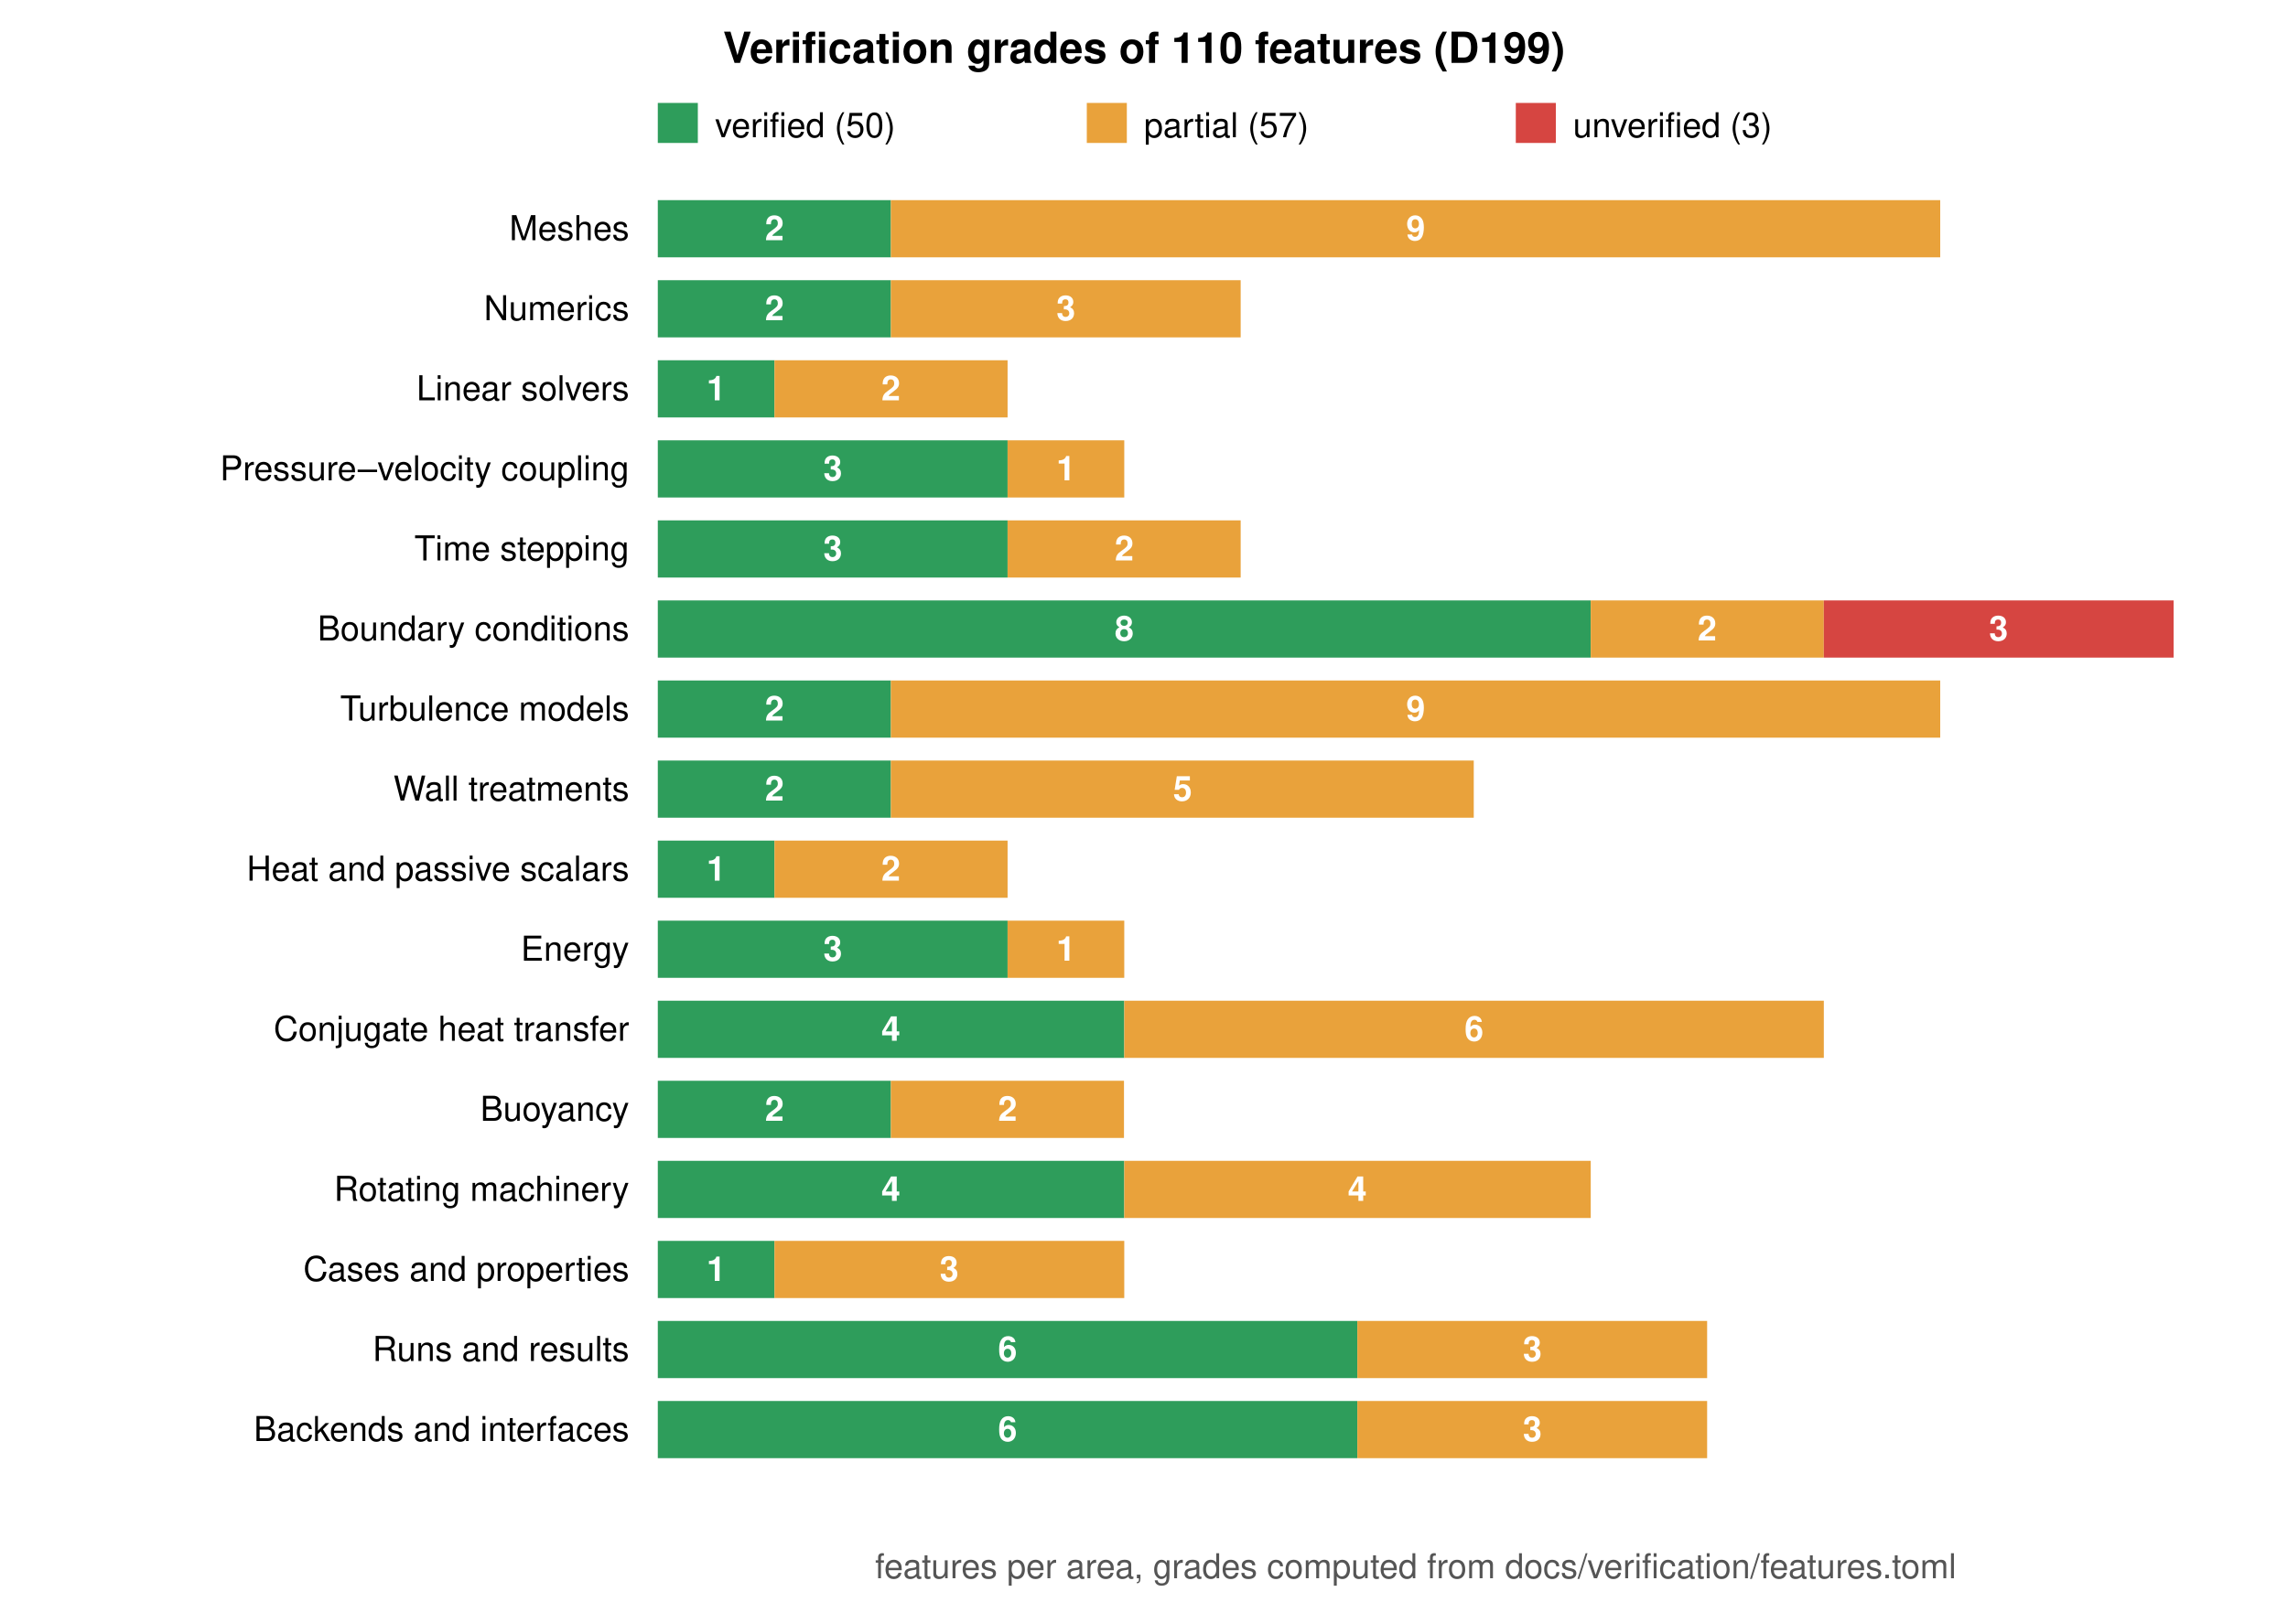
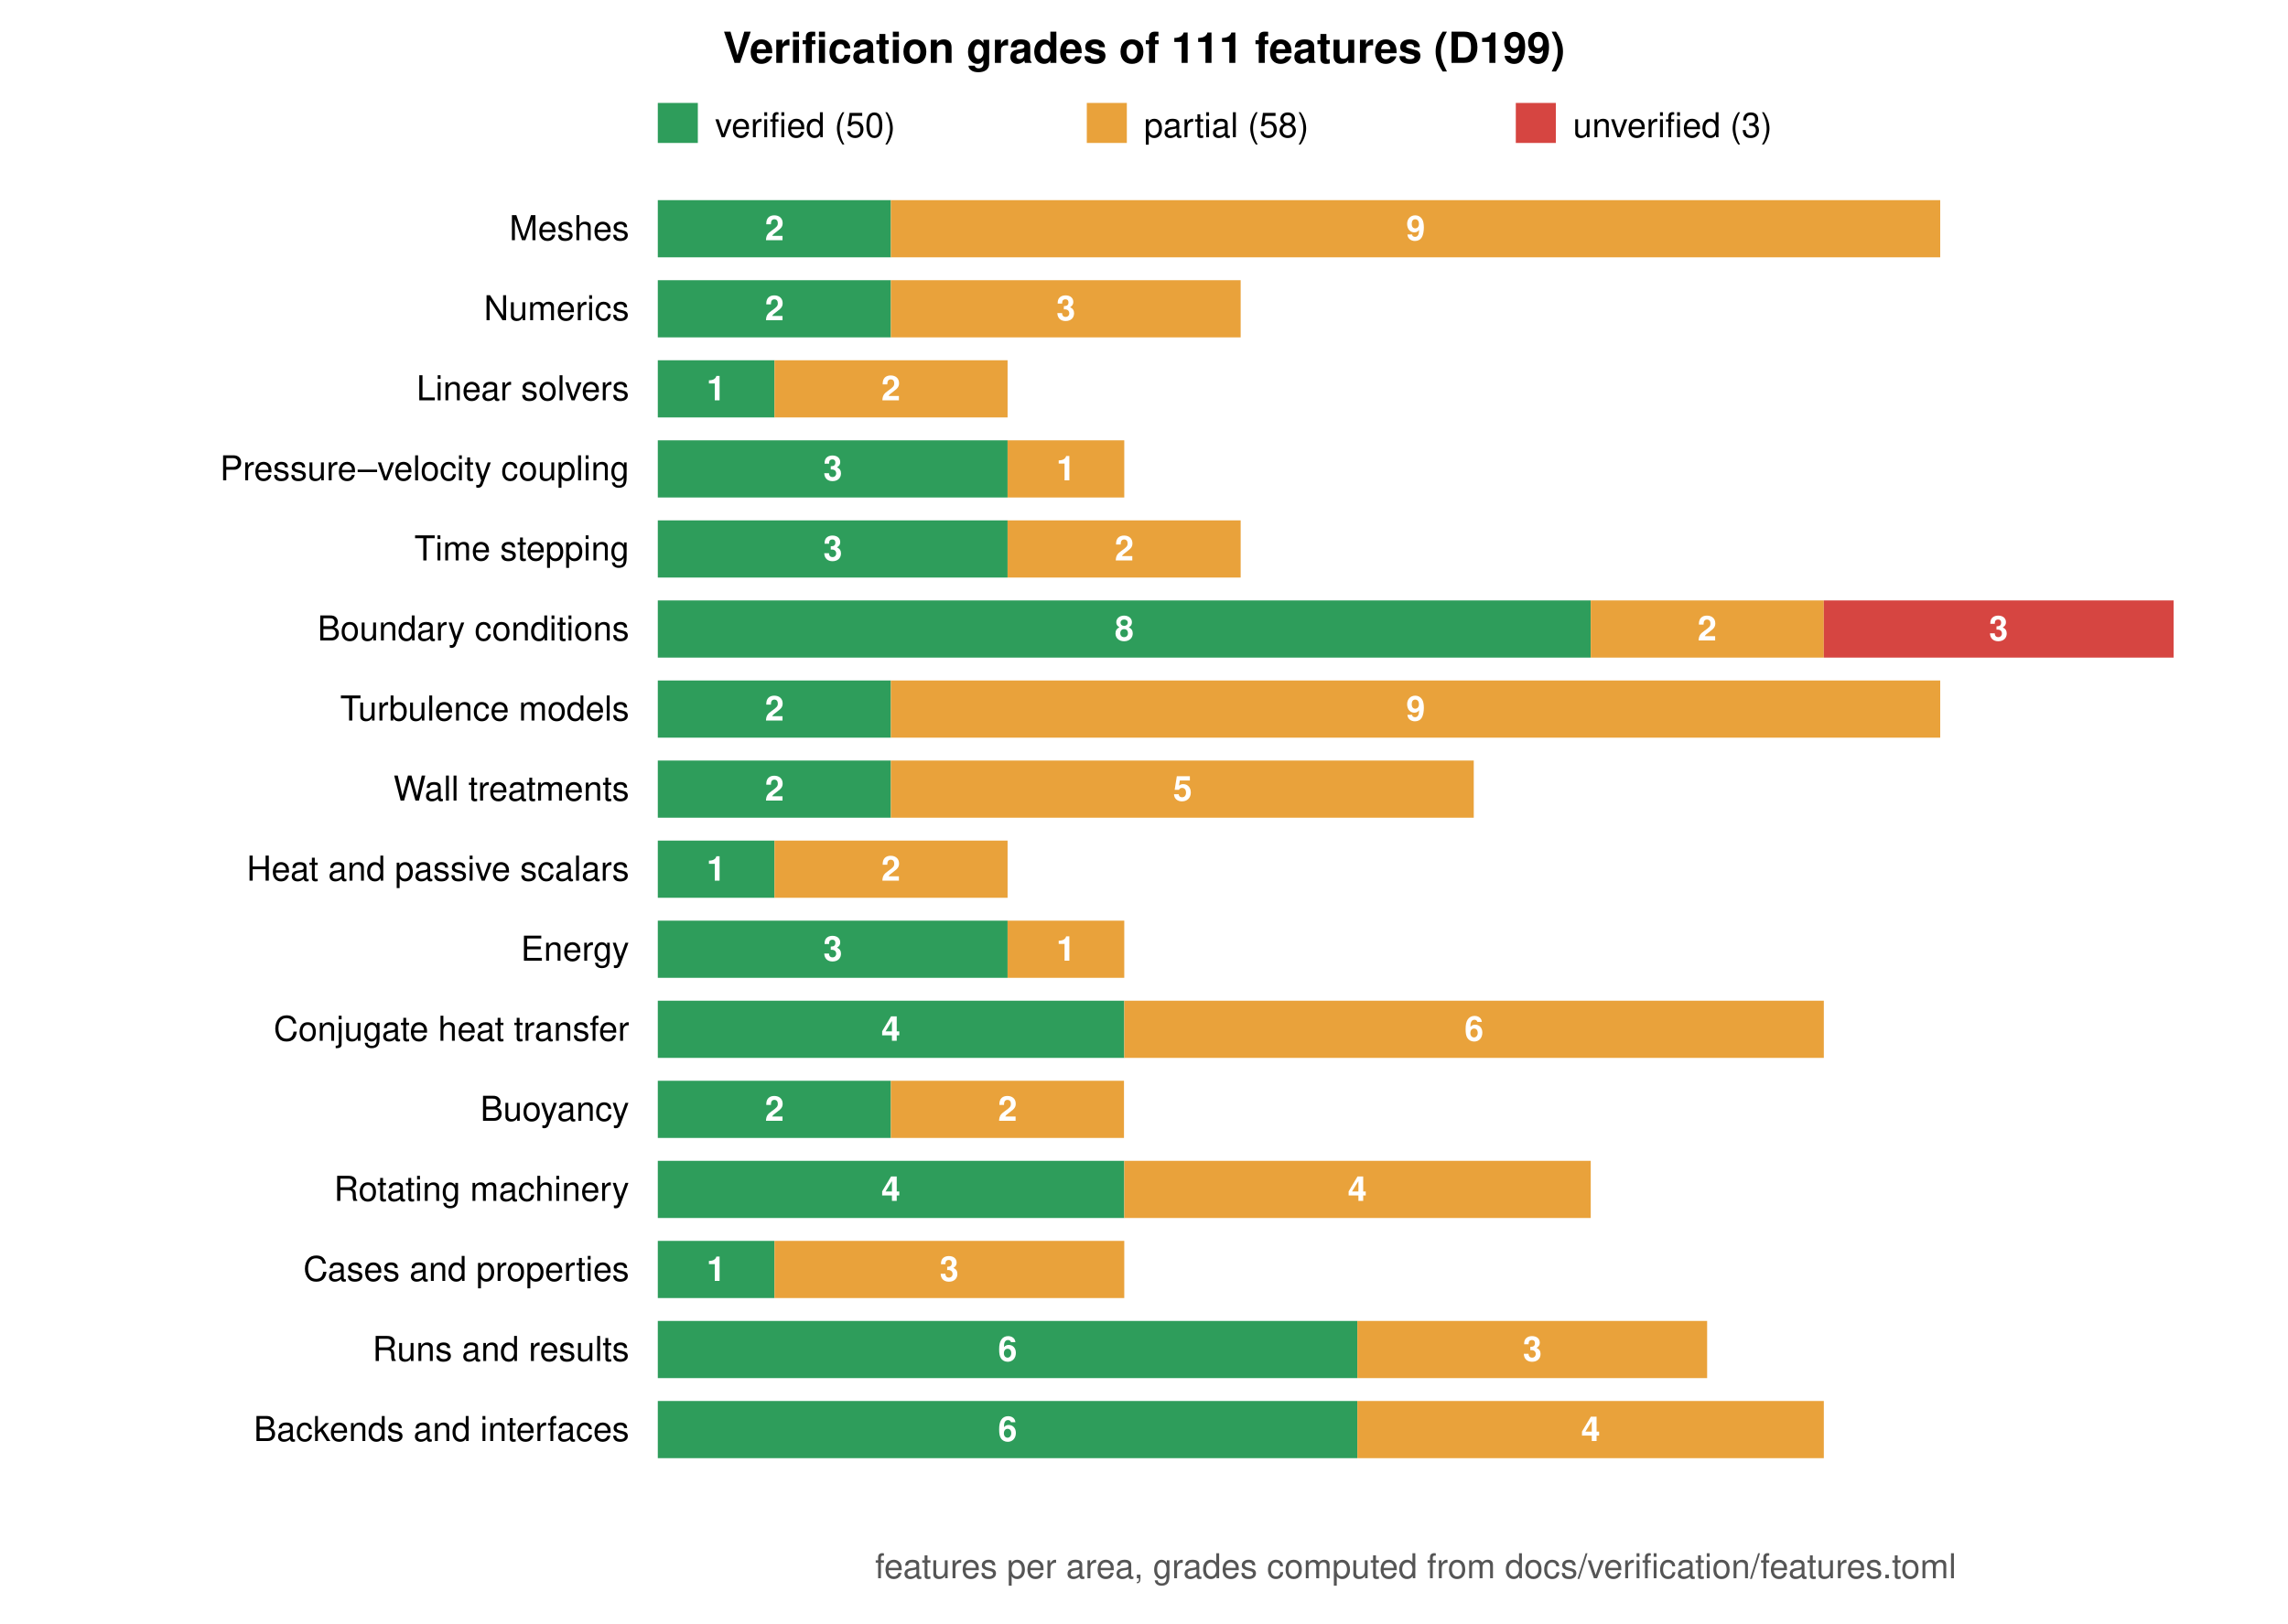
<svg xmlns="http://www.w3.org/2000/svg" viewBox="0 0 800 568" width="800" height="568" font-family="Helvetica, Arial, sans-serif" font-size="12">
  <rect width="800" height="568" fill="white" />
-   <text x="400.0" y="22" text-anchor="middle" font-size="15" font-weight="bold">Verification grades of 110 features (D199)</text>
+   <text x="400.0" y="22" text-anchor="middle" font-size="15" font-weight="bold">Verification grades of 111 features (D199)</text>
  <rect x="230" y="36" width="14" height="14" fill="#2e9d5b" />
  <text x="250" y="48">verified (50)</text>
  <rect x="380" y="36" width="14" height="14" fill="#e9a23b" />
-   <text x="400" y="48">partial (57)</text>
+   <text x="400" y="48">partial (58)</text>
  <rect x="530" y="36" width="14" height="14" fill="#d64541" />
  <text x="550" y="48">unverified (3)</text>
  <text x="220" y="84.0" text-anchor="end">Meshes</text>
  <rect x="230.0" y="70" width="81.5" height="20" fill="#2e9d5b" />
  <text x="270.8" y="84.0" text-anchor="middle" fill="white" font-weight="bold">2</text>
  <rect x="311.5" y="70" width="366.9" height="20" fill="#e9a23b" />
  <text x="495.0" y="84.0" text-anchor="middle" fill="white" font-weight="bold">9</text>
  <text x="220" y="112.0" text-anchor="end">Numerics</text>
  <rect x="230.0" y="98" width="81.5" height="20" fill="#2e9d5b" />
  <text x="270.8" y="112.0" text-anchor="middle" fill="white" font-weight="bold">2</text>
  <rect x="311.5" y="98" width="122.3" height="20" fill="#e9a23b" />
  <text x="372.7" y="112.0" text-anchor="middle" fill="white" font-weight="bold">3</text>
  <text x="220" y="140.0" text-anchor="end">Linear solvers</text>
  <rect x="230.0" y="126" width="40.8" height="20" fill="#2e9d5b" />
  <text x="250.4" y="140.0" text-anchor="middle" fill="white" font-weight="bold">1</text>
  <rect x="270.8" y="126" width="81.5" height="20" fill="#e9a23b" />
  <text x="311.5" y="140.0" text-anchor="middle" fill="white" font-weight="bold">2</text>
  <text x="220" y="168.0" text-anchor="end">Pressure–velocity coupling</text>
  <rect x="230.0" y="154" width="122.3" height="20" fill="#2e9d5b" />
  <text x="291.2" y="168.0" text-anchor="middle" fill="white" font-weight="bold">3</text>
  <rect x="352.3" y="154" width="40.8" height="20" fill="#e9a23b" />
  <text x="372.7" y="168.0" text-anchor="middle" fill="white" font-weight="bold">1</text>
  <text x="220" y="196.0" text-anchor="end">Time stepping</text>
  <rect x="230.0" y="182" width="122.3" height="20" fill="#2e9d5b" />
  <text x="291.2" y="196.0" text-anchor="middle" fill="white" font-weight="bold">3</text>
  <rect x="352.3" y="182" width="81.5" height="20" fill="#e9a23b" />
  <text x="393.1" y="196.0" text-anchor="middle" fill="white" font-weight="bold">2</text>
  <text x="220" y="224.0" text-anchor="end">Boundary conditions</text>
  <rect x="230.0" y="210" width="326.2" height="20" fill="#2e9d5b" />
  <text x="393.1" y="224.0" text-anchor="middle" fill="white" font-weight="bold">8</text>
  <rect x="556.2" y="210" width="81.5" height="20" fill="#e9a23b" />
  <text x="596.9" y="224.0" text-anchor="middle" fill="white" font-weight="bold">2</text>
  <rect x="637.7" y="210" width="122.3" height="20" fill="#d64541" />
  <text x="698.8" y="224.0" text-anchor="middle" fill="white" font-weight="bold">3</text>
  <text x="220" y="252.0" text-anchor="end">Turbulence models</text>
  <rect x="230.0" y="238" width="81.5" height="20" fill="#2e9d5b" />
  <text x="270.8" y="252.0" text-anchor="middle" fill="white" font-weight="bold">2</text>
  <rect x="311.5" y="238" width="366.9" height="20" fill="#e9a23b" />
  <text x="495.0" y="252.0" text-anchor="middle" fill="white" font-weight="bold">9</text>
  <text x="220" y="280.0" text-anchor="end">Wall treatments</text>
  <rect x="230.0" y="266" width="81.5" height="20" fill="#2e9d5b" />
  <text x="270.8" y="280.0" text-anchor="middle" fill="white" font-weight="bold">2</text>
  <rect x="311.5" y="266" width="203.8" height="20" fill="#e9a23b" />
  <text x="413.5" y="280.0" text-anchor="middle" fill="white" font-weight="bold">5</text>
  <text x="220" y="308.0" text-anchor="end">Heat and passive scalars</text>
  <rect x="230.0" y="294" width="40.8" height="20" fill="#2e9d5b" />
  <text x="250.4" y="308.0" text-anchor="middle" fill="white" font-weight="bold">1</text>
  <rect x="270.8" y="294" width="81.5" height="20" fill="#e9a23b" />
  <text x="311.5" y="308.0" text-anchor="middle" fill="white" font-weight="bold">2</text>
  <text x="220" y="336.0" text-anchor="end">Energy</text>
  <rect x="230.0" y="322" width="122.3" height="20" fill="#2e9d5b" />
  <text x="291.2" y="336.0" text-anchor="middle" fill="white" font-weight="bold">3</text>
  <rect x="352.3" y="322" width="40.8" height="20" fill="#e9a23b" />
  <text x="372.7" y="336.0" text-anchor="middle" fill="white" font-weight="bold">1</text>
  <text x="220" y="364.0" text-anchor="end">Conjugate heat transfer</text>
  <rect x="230.0" y="350" width="163.1" height="20" fill="#2e9d5b" />
  <text x="311.5" y="364.0" text-anchor="middle" fill="white" font-weight="bold">4</text>
  <rect x="393.1" y="350" width="244.6" height="20" fill="#e9a23b" />
  <text x="515.4" y="364.0" text-anchor="middle" fill="white" font-weight="bold">6</text>
  <text x="220" y="392.0" text-anchor="end">Buoyancy</text>
  <rect x="230.0" y="378" width="81.5" height="20" fill="#2e9d5b" />
  <text x="270.8" y="392.0" text-anchor="middle" fill="white" font-weight="bold">2</text>
  <rect x="311.5" y="378" width="81.5" height="20" fill="#e9a23b" />
  <text x="352.3" y="392.0" text-anchor="middle" fill="white" font-weight="bold">2</text>
  <text x="220" y="420.0" text-anchor="end">Rotating machinery</text>
  <rect x="230.0" y="406" width="163.1" height="20" fill="#2e9d5b" />
  <text x="311.5" y="420.0" text-anchor="middle" fill="white" font-weight="bold">4</text>
  <rect x="393.1" y="406" width="163.1" height="20" fill="#e9a23b" />
  <text x="474.6" y="420.0" text-anchor="middle" fill="white" font-weight="bold">4</text>
  <text x="220" y="448.0" text-anchor="end">Cases and properties</text>
  <rect x="230.0" y="434" width="40.8" height="20" fill="#2e9d5b" />
  <text x="250.4" y="448.0" text-anchor="middle" fill="white" font-weight="bold">1</text>
  <rect x="270.8" y="434" width="122.3" height="20" fill="#e9a23b" />
  <text x="331.9" y="448.0" text-anchor="middle" fill="white" font-weight="bold">3</text>
  <text x="220" y="476.0" text-anchor="end">Runs and results</text>
  <rect x="230.0" y="462" width="244.6" height="20" fill="#2e9d5b" />
  <text x="352.3" y="476.0" text-anchor="middle" fill="white" font-weight="bold">6</text>
  <rect x="474.6" y="462" width="122.3" height="20" fill="#e9a23b" />
  <text x="535.8" y="476.0" text-anchor="middle" fill="white" font-weight="bold">3</text>
  <text x="220" y="504.0" text-anchor="end">Backends and interfaces</text>
  <rect x="230.0" y="490" width="244.6" height="20" fill="#2e9d5b" />
  <text x="352.3" y="504.0" text-anchor="middle" fill="white" font-weight="bold">6</text>
-   <rect x="474.6" y="490" width="122.3" height="20" fill="#e9a23b" />
-   <text x="535.8" y="504.0" text-anchor="middle" fill="white" font-weight="bold">3</text>
+   <rect x="474.6" y="490" width="163.1" height="20" fill="#e9a23b" />
+   <text x="556.2" y="504.0" text-anchor="middle" fill="white" font-weight="bold">4</text>
  <text x="495.0" y="552" text-anchor="middle" fill="#555">features per area, grades computed from docs/verification/features.toml</text>
</svg>
